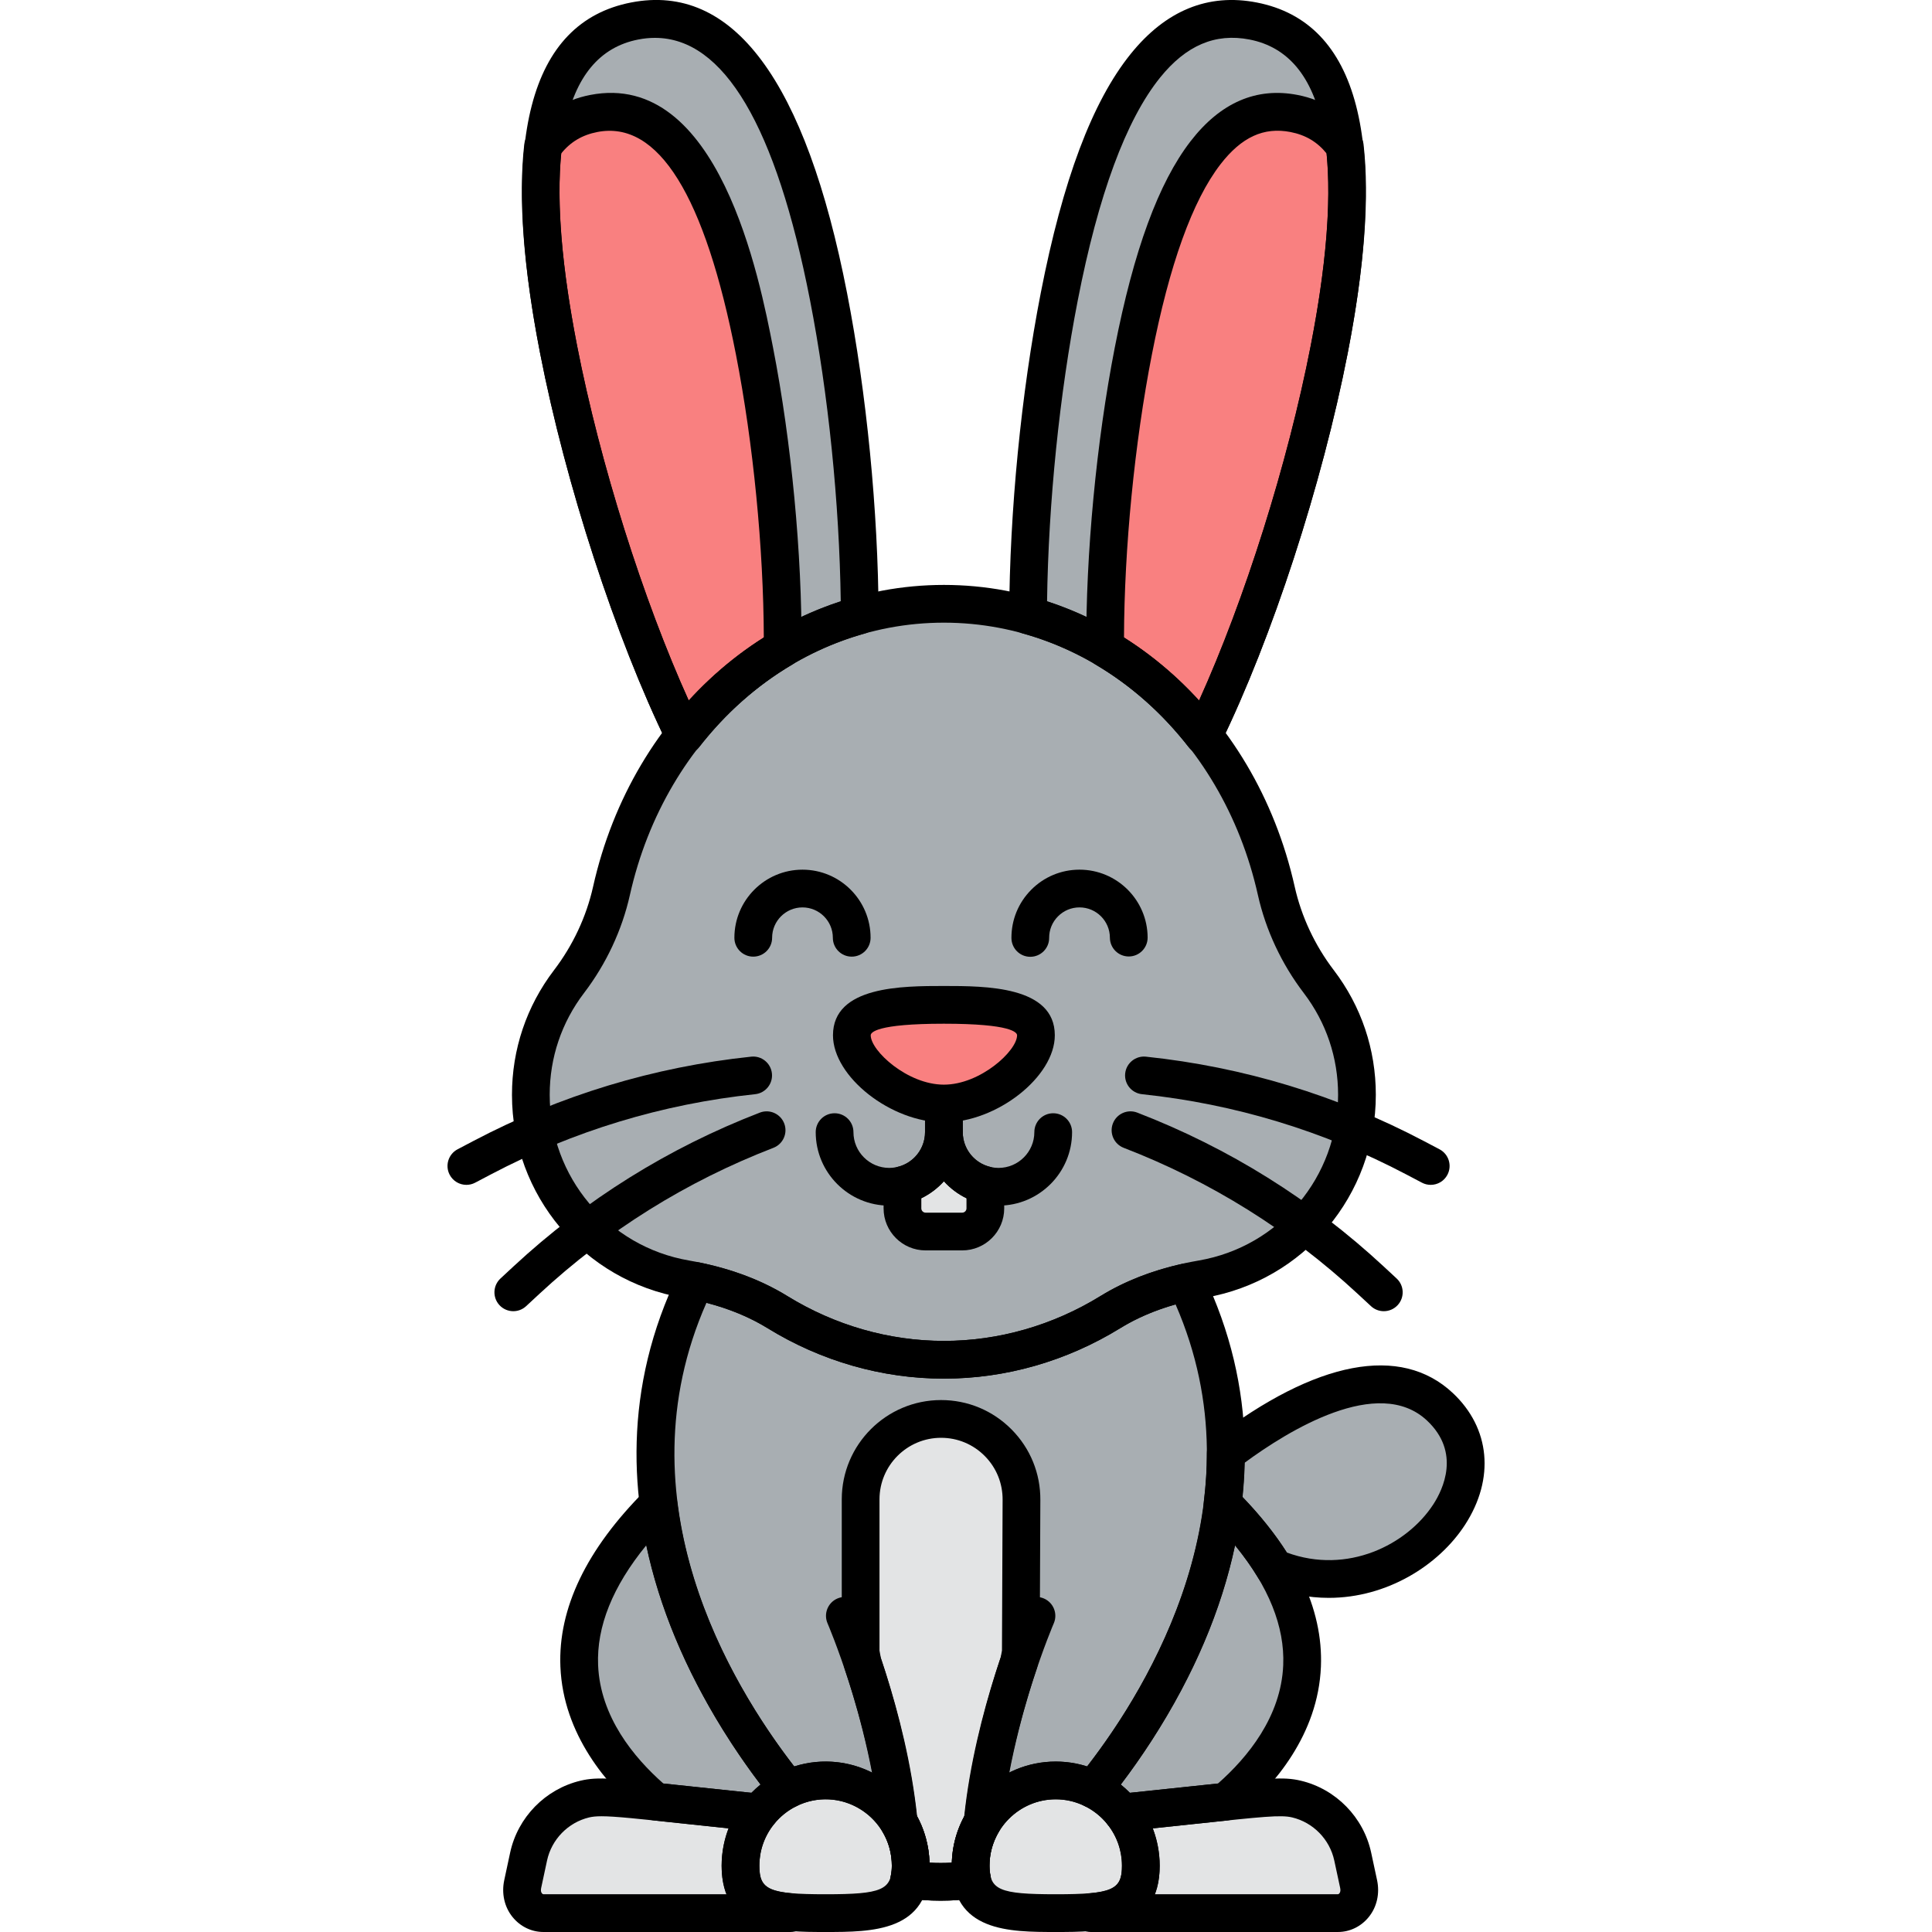
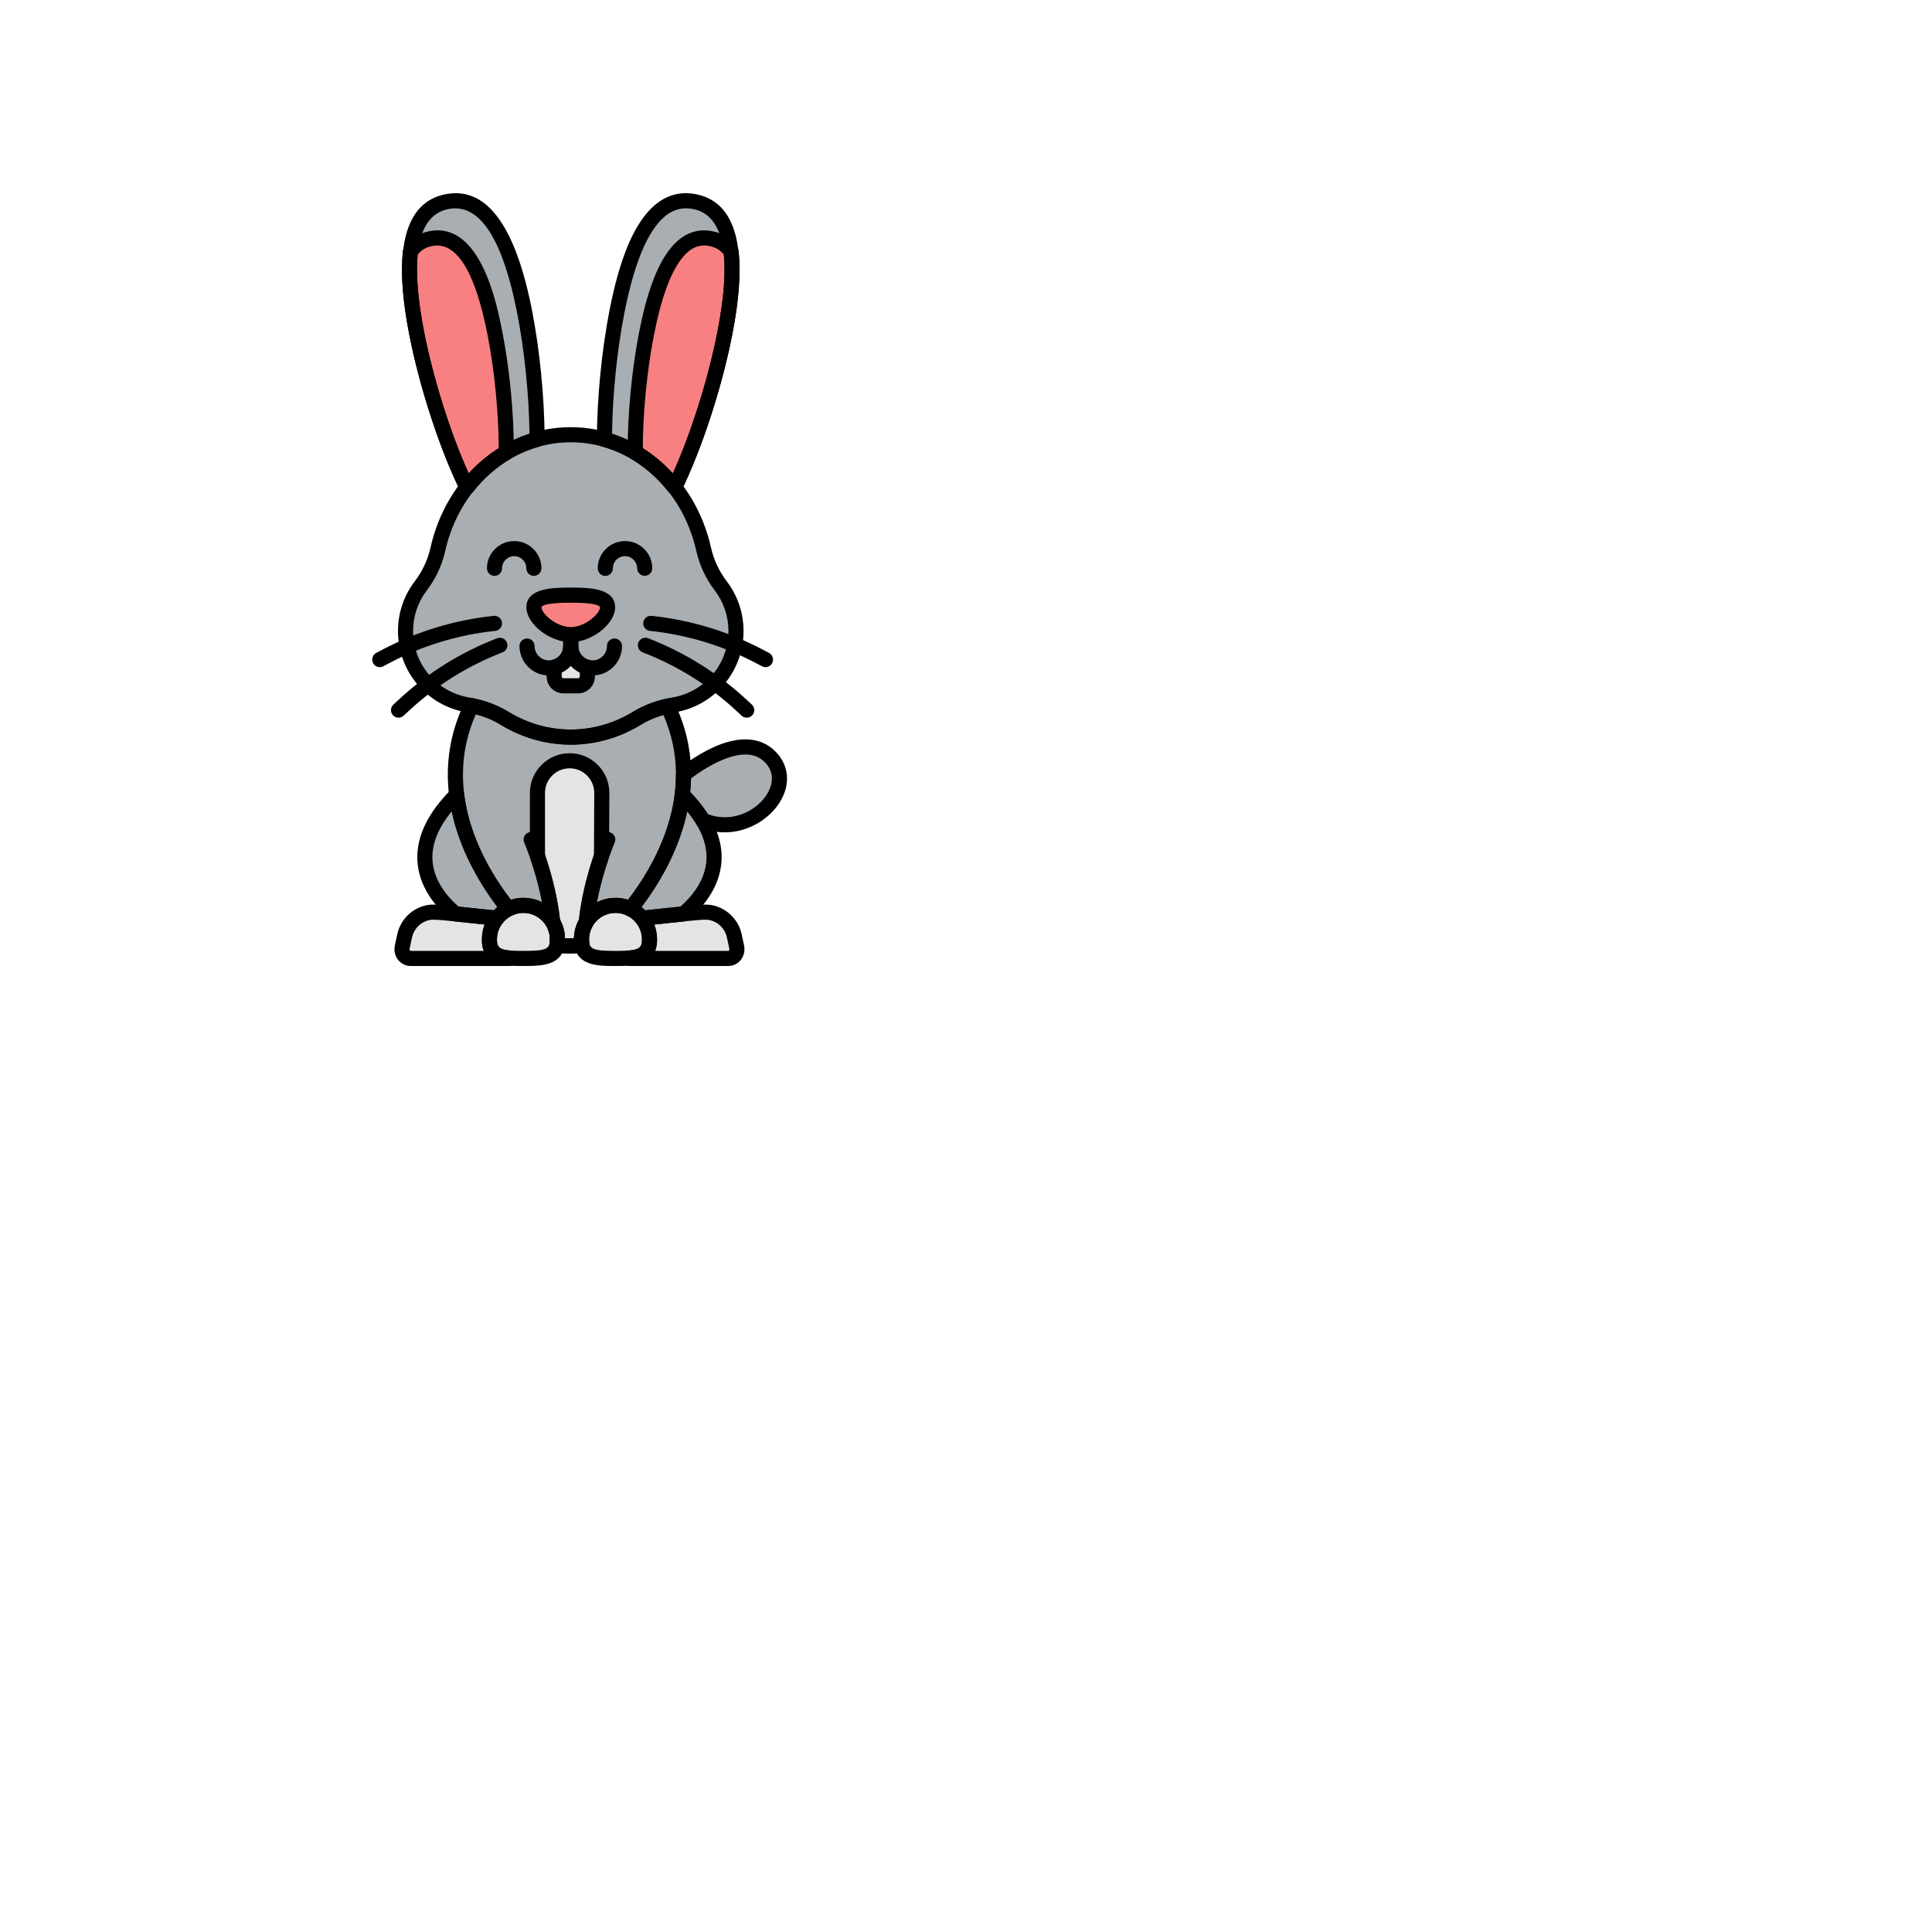
- <svg xmlns="http://www.w3.org/2000/svg" enable-background="new 0 0 256 256" height="512" viewBox="0 0 256 256" width="512">
+ <svg xmlns="http://www.w3.org/2000/svg" enable-background="new 0 0 512 512" height="100" viewBox="-64 -64 640 640" width="100">
  <path d="m159.473 97.452c6.794-13.922 13.284-33.871 16.656-51.159 6.036-30.944-.202-41.584-10.081-43.51-9.879-1.927-19.658 5.588-25.693 36.533-2.594 13.299-4.073 28.759-4.133 42.222 9.19 2.564 17.259 8.223 23.251 15.914z" fill="#a8aeb2" />
  <path d="m90.67 97.452c5.992-7.692 14.061-13.35 23.251-15.915-.06-13.463-1.539-28.923-4.133-42.222-6.036-30.944-15.815-38.459-25.694-36.532s-16.117 12.566-10.081 43.51c3.372 17.289 9.863 37.238 16.657 51.159z" fill="#a8aeb2" />
  <path d="m174.741 130.061c-2.709-3.551-4.648-7.655-5.622-12.014-4.885-21.843-22.748-38.041-44.047-38.041s-39.162 16.198-44.047 38.041c-.975 4.359-2.914 8.462-5.622 12.014-3.176 4.164-5.063 9.363-5.063 15.005 0 12.264 8.902 22.416 20.534 24.421 4.279.738 8.443 2.095 12.14 4.372 6.53 4.022 14.05 6.318 22.059 6.318s15.529-2.296 22.059-6.318c3.698-2.278 7.862-3.634 12.141-4.372 11.629-2.006 20.533-12.155 20.533-24.421-.002-5.642-1.889-10.841-5.065-15.005z" fill="#a8aeb2" />
  <path d="m151.165 247.219c0 6.242-5.048 6.279-11.275 6.279s-11.275-.037-11.275-6.279 5.048-11.303 11.275-11.303 11.275 5.061 11.275 11.303z" fill="#e3e4e5" />
  <path d="m120.671 247.219c0 6.242-5.048 6.279-11.275 6.279s-11.275-.037-11.275-6.279 5.048-11.303 11.275-11.303c6.227.001 11.275 5.061 11.275 11.303z" fill="#e3e4e5" />
  <g fill="#a8aeb2">
    <path d="m147.13 173.859c-6.53 4.022-14.05 6.318-22.059 6.318s-15.529-2.296-22.059-6.318c-3.315-2.042-7.006-3.34-10.819-4.119-14.305 29.361 3.685 56.765 12.243 67.34 7.495-3.691 16.235 1.796 16.235 10.139 0 .686-.071 1.286-.188 1.831 2.642.391 5.514.415 8.319 0-.117-.545-.188-1.144-.188-1.831 0-6.242 5.048-11.303 11.275-11.303 1.782 0 3.461.426 4.959 1.164 8.541-10.554 26.477-37.874 12.323-67.171-3.535.794-6.951 2.047-10.041 3.95z" />
    <path d="m148.701 240.179c0-.001 0-.001 0 0 6.168-.639 10.542-1.12 13.73-1.452 7.708-6.525 18.459-20.61-.391-39.446-1.468 11.871-6.57 22.263-11.407 29.788-.004.006-.008.013-.012.019-1.782 2.77-3.739 5.48-5.772 7.992 1.502.74 2.818 1.799 3.852 3.099z" />
    <path d="m86.854 238.727c3.188.332 7.562.813 13.731 1.451v.001c1.035-1.299 2.35-2.358 3.852-3.098-2.227-2.753-4.443-5.837-6.497-9.139-.004-.006-.007-.011-.011-.017-4.613-7.418-9.289-17.363-10.683-28.643-18.851 18.835-8.1 32.92-.392 39.445z" />
    <path d="m190.783 186.396c-7.701-7.204-20.529.185-28.363 6.176.002 2.274-.154 4.5-.424 6.681l.044.029c2.942 2.939 5.162 5.763 6.786 8.46 16.047 6.741 32.723-11.276 21.957-21.346z" />
  </g>
  <path d="m180.025 249.649-.78-3.638c-.821-3.827-3.77-6.747-7.448-7.625-2.434-.581-5.366-.041-23.096 1.792 1.539 1.932 2.464 4.377 2.464 7.042 0 4.569-2.71 5.809-6.601 6.148l-.041.131h32.766c1.642-.001 3.215-1.618 2.736-3.85z" fill="#e3e4e5" />
  <path d="m98.12 247.219c0-2.665.926-5.109 2.464-7.042-17.73-1.833-20.661-2.374-23.096-1.792-3.678.878-6.628 3.798-7.448 7.625l-.78 3.638c-.479 2.232 1.094 3.85 2.737 3.85h32.766l-.041-.131c-3.892-.339-6.602-1.579-6.602-6.148z" fill="#e3e4e5" />
  <path d="m124.694 188.016c-5.886 0-10.657 4.771-10.657 10.657v20.267s.097.521.266 1.44c1.73 5.103 3.917 13.081 4.739 20.982 1.025 1.68 1.63 3.668 1.63 5.857 0 .686-.071 1.286-.188 1.831 2.642.391 5.514.415 8.319 0-.117-.545-.188-1.144-.188-1.831 0-2.139.597-4.136 1.63-5.839.828-7.957 3.04-16.004 4.775-21.107.157-.855.246-1.334.246-1.334l.085-20.175c.051-5.921-4.735-10.748-10.657-10.748z" fill="#e3e4e5" />
  <path d="m137.269 137.182c0 3.745-6.253 9.04-12.197 9.04s-12.197-5.296-12.197-9.04c0-3.745 6.253-4.033 12.197-4.033 5.943-.001 12.197.288 12.197 4.033z" fill="#f98080" />
  <path d="m125.071 150.012c0 3.395-2.339 6.237-5.492 7.02v3.088c0 1.685 1.379 3.064 3.064 3.064h4.856c1.685 0 3.064-1.379 3.064-3.064v-3.088c-3.152-.784-5.492-3.625-5.492-7.02z" fill="#e3e4e5" />
  <path d="m159.473 97.452c6.794-13.922 13.284-33.871 16.656-51.159 2.269-11.633 2.803-20.394 2.061-26.904-1.74-2.496-4.061-3.833-6.715-4.351-8.069-1.574-16.13 4.945-21.313 31.519-2.432 12.468-3.795 27.131-3.726 39.35 4.973 2.937 9.39 6.863 13.037 11.545z" fill="#f98080" />
  <path d="m90.669 97.452c3.648-4.682 8.065-8.609 13.037-11.545.069-12.219-1.294-26.882-3.726-39.35-5.183-26.573-13.244-33.092-21.313-31.519-2.654.518-4.975 1.855-6.715 4.351-.741 6.509-.208 15.271 2.061 26.904 3.372 17.289 9.863 37.238 16.656 51.159z" fill="#f98080" />
  <path d="m132.313 159.754c-5.372 0-9.742-4.37-9.742-9.742v-3.193c0-1.381 1.119-2.5 2.5-2.5s2.5 1.119 2.5 2.5v3.193c0 2.615 2.127 4.742 4.742 4.742s4.743-2.127 4.743-4.742c0-1.381 1.119-2.5 2.5-2.5s2.5 1.119 2.5 2.5c.001 5.372-4.37 9.742-9.743 9.742z" />
  <path d="m117.829 159.754c-5.372 0-9.743-4.37-9.743-9.742 0-1.381 1.119-2.5 2.5-2.5s2.5 1.119 2.5 2.5c0 2.615 2.127 4.742 4.743 4.742 2.615 0 4.742-2.127 4.742-4.742v-3.193c0-1.381 1.119-2.5 2.5-2.5s2.5 1.119 2.5 2.5v3.193c0 5.372-4.37 9.742-9.742 9.742z" />
  <path d="m125.071 182.677c-8.184 0-16.265-2.313-23.37-6.689-3.137-1.932-6.923-3.29-11.254-4.037-13.1-2.259-22.608-13.566-22.608-26.886 0-6.025 1.928-11.738 5.575-16.521 2.5-3.277 4.288-7.096 5.17-11.043 5.267-23.549 24.382-39.996 46.487-39.996s41.221 16.447 46.486 39.996c.883 3.946 2.671 7.765 5.171 11.043h.001c3.647 4.783 5.575 10.496 5.575 16.521 0 13.319-9.508 24.625-22.608 26.885-4.332.748-8.119 2.106-11.254 4.038-7.105 4.376-15.187 6.689-23.371 6.689zm0-100.171c-19.746 0-36.855 14.839-41.607 36.086-1.039 4.647-3.14 9.137-6.075 12.984-2.977 3.904-4.551 8.568-4.551 13.489 0 10.879 7.763 20.114 18.458 21.958 4.962.855 9.345 2.439 13.027 4.708 6.316 3.89 13.49 5.946 20.748 5.946s14.432-2.056 20.748-5.946c3.681-2.268 8.063-3.852 13.027-4.708 10.695-1.845 18.458-11.08 18.458-21.958 0-4.92-1.574-9.584-4.552-13.489h.001c-2.936-3.848-5.037-8.338-6.075-12.984-4.751-21.247-21.861-36.086-41.607-36.086z" />
  <path d="m159.474 99.952c-.766 0-1.495-.352-1.972-.963-5.81-7.455-13.399-12.657-21.951-15.043-1.085-.303-1.833-1.293-1.828-2.419.062-13.831 1.585-29.39 4.179-42.689 2.926-14.998 6.822-25.361 11.912-31.682 4.658-5.783 10.283-8.079 16.714-6.825 13.497 2.632 17.553 18.258 12.057 46.442-3.399 17.427-10.019 37.75-16.863 51.777-.379.775-1.13 1.3-1.987 1.39-.089.008-.175.012-.261.012zm-20.734-20.264c7.627 2.486 14.498 6.986 20.129 13.17 6.07-13.418 11.758-31.411 14.807-47.042 4.862-24.928 2.135-38.581-8.105-40.578-4.536-.883-8.412.771-11.862 5.054-4.505 5.594-8.172 15.52-10.898 29.503-2.422 12.411-3.889 26.839-4.071 39.893z" />
  <path d="m90.67 99.952c-.086 0-.173-.004-.26-.014-.858-.089-1.609-.615-1.987-1.39-6.845-14.026-13.464-34.35-16.863-51.777-5.498-28.184-1.441-43.809 12.056-46.441 13.5-2.634 23.128 10.323 28.625 38.507 2.594 13.299 4.117 28.859 4.179 42.689.005 1.126-.743 2.117-1.828 2.419-8.552 2.386-16.143 7.588-21.951 15.043-.476.612-1.205.964-1.971.964zm-3.885-94.935c-.724 0-1.46.073-2.212.22-10.241 1.998-12.968 15.65-8.106 40.578 3.049 15.631 8.737 33.624 14.807 47.042 5.631-6.183 12.502-10.684 20.13-13.169-.182-13.053-1.649-27.481-4.069-39.894-4.506-23.097-11.414-34.777-20.55-34.777z" />
  <path d="m139.89 255.999c-6.138 0-13.776 0-13.776-8.779 0-7.611 6.18-13.803 13.776-13.803s13.775 6.192 13.775 13.803c0 8.779-7.638 8.779-13.775 8.779zm0-17.582c-4.839 0-8.776 3.949-8.776 8.803 0 3.214 1.312 3.779 8.776 3.779 7.463 0 8.775-.565 8.775-3.779 0-4.855-3.936-8.803-8.775-8.803z" />
  <path d="m109.396 255.999c-6.137 0-13.775 0-13.775-8.779 0-7.611 6.18-13.803 13.775-13.803s13.775 6.192 13.775 13.803c0 8.779-7.638 8.779-13.775 8.779zm0-17.582c-4.839 0-8.775 3.949-8.775 8.803 0 3.214 1.312 3.779 8.775 3.779s8.775-.565 8.775-3.779c0-4.855-3.936-8.803-8.775-8.803z" />
  <path d="m119.039 243.508c-1.265 0-2.35-.956-2.484-2.241-1.385-13.306-6.846-26.04-6.901-26.167-.548-1.267.034-2.739 1.3-3.288 1.268-.548 2.738.033 3.287 1.299.237.546 5.82 13.544 7.287 27.638.143 1.373-.854 2.603-2.228 2.745-.088.01-.175.014-.261.014z" />
  <path d="m130.246 243.508c-.087 0-.174-.004-.262-.014-1.374-.143-2.371-1.372-2.228-2.745 1.467-14.093 7.051-27.091 7.287-27.638.551-1.267 2.021-1.849 3.288-1.299 1.267.549 1.849 2.021 1.3 3.288-.055.127-5.517 12.86-6.902 26.167-.133 1.285-1.218 2.241-2.483 2.241z" />
  <path d="m124.644 251.851c-1.522 0-3.045-.109-4.526-.328-.684-.101-1.295-.48-1.688-1.048-.394-.568-.535-1.273-.39-1.949.089-.416.132-.843.132-1.307 0-3.063-1.552-5.857-4.152-7.475-2.583-1.608-5.752-1.765-8.478-.421-1.046.517-2.313.238-3.048-.67-8.756-10.82-27.506-39.302-12.547-70.007.5-1.026 1.632-1.584 2.748-1.354 4.391.897 8.303 2.391 11.629 4.44 6.316 3.89 13.49 5.946 20.748 5.946s14.433-2.056 20.748-5.946c3.111-1.917 6.746-3.35 10.806-4.261 1.132-.253 2.293.306 2.798 1.352 14.805 30.645-3.901 59.043-12.631 69.831-.734.907-2.001 1.187-3.048.67-1.221-.602-2.518-.906-3.854-.906-4.839 0-8.776 3.949-8.776 8.803 0 .463.044.891.133 1.307.145.675.004 1.381-.39 1.949-.395.568-1.005.947-1.688 1.048-1.482.217-3.004.326-4.526.326zm-1.478-5.04c.982.055 1.972.055 2.954 0 .216-7.423 6.31-13.395 13.77-13.395 1.423 0 2.814.218 4.157.648 8.289-10.712 23.125-35.101 11.723-61.222-2.729.772-5.188 1.827-7.327 3.145-7.105 4.376-15.188 6.689-23.371 6.689s-16.265-2.313-23.37-6.689c-2.344-1.443-5.06-2.569-8.095-3.355-11.576 26.201 3.314 50.685 11.633 61.434 3.808-1.221 7.951-.727 11.421 1.433 3.961 2.464 6.371 6.67 6.505 11.312zm23.965-72.952h.01z" />
  <path d="m148.699 242.678c-.756 0-1.477-.343-1.953-.941-.803-1.007-1.841-1.841-3.002-2.414-.682-.336-1.174-.963-1.337-1.706s.02-1.519.498-2.109c1.988-2.458 3.877-5.073 5.612-7.772.012-.018.023-.036.035-.053 4.24-6.612 9.546-16.896 11.006-28.708.117-.948.765-1.747 1.668-2.057.903-.312 1.903-.081 2.581.595 7.765 7.76 11.54 15.61 11.222 23.333-.371 8.985-6.177 15.721-10.982 19.789-.384.325-.856.526-1.356.578-1.244.13-2.669.282-4.312.458-2.565.274-5.66.604-9.422.994-.086.008-.172.013-.258.013zm-.192-6.212c.424.341.828.707 1.209 1.094 3.147-.328 5.8-.611 8.048-.852 1.348-.144 2.55-.272 3.627-.386 3.916-3.453 8.36-8.846 8.643-15.682.211-5.11-1.932-10.434-6.379-15.873-1.807 8.569-5.468 17.175-10.919 25.653-.007.012-.016.024-.023.037-1.325 2.059-2.734 4.071-4.206 6.009z" />
  <path d="m100.585 242.678c-.086 0-.172-.004-.258-.013-3.745-.388-6.829-.717-9.388-.991-1.656-.177-3.091-.33-4.344-.461-.5-.052-.973-.253-1.356-.578-4.805-4.068-10.611-10.803-10.983-19.788-.319-7.724 3.457-15.575 11.222-23.335.675-.674 1.676-.906 2.581-.595.903.311 1.55 1.109 1.667 2.057 1.129 9.13 4.603 18.426 10.326 27.629 1.937 3.113 4.062 6.103 6.329 8.904.478.591.661 1.367.498 2.109-.164.742-.655 1.37-1.337 1.706-1.163.573-2.201 1.407-3.001 2.413-.478.599-1.2.943-1.956.943zm-12.69-6.356c1.052.111 2.224.236 3.534.376 2.268.242 4.949.528 8.141.861.38-.387.785-.752 1.209-1.093-1.757-2.312-3.42-4.726-4.962-7.204-5.05-8.121-8.462-16.334-10.186-24.496-4.447 5.439-6.591 10.765-6.379 15.875.282 6.836 4.727 12.229 8.643 15.681z" />
  <path d="m176.066 211.725c-2.67 0-5.44-.515-8.209-1.678-.488-.205-.899-.561-1.173-1.015-1.57-2.608-3.714-5.28-6.37-7.94-.578-.546-.897-1.351-.8-2.146.274-2.219.407-4.303.405-6.372-.001-.779.362-1.514.981-1.988 13.488-10.315 24.707-12.455 31.59-6.016 4.975 4.654 5.603 11.347 1.637 17.468-3.492 5.39-10.353 9.687-18.061 9.687zm-5.55-6.004c8.012 2.948 15.921-1.009 19.416-6.402 1.249-1.928 3.665-6.868-.856-11.098-6.455-6.038-18.404 1.363-24.169 5.61-.034 1.476-.13 2.966-.29 4.505 2.36 2.452 4.339 4.929 5.899 7.385z" />
  <path d="m177.288 255.999h-32.766c-.796 0-1.544-.379-2.015-1.02-.472-.641-.609-1.468-.371-2.228l.041-.131c.303-.967 1.159-1.655 2.169-1.743 3.666-.319 4.318-1.236 4.318-3.658 0-2.01-.664-3.907-1.92-5.484-.569-.715-.704-1.683-.35-2.525.354-.843 1.139-1.425 2.048-1.519 3.773-.39 6.876-.722 9.446-.996 10.061-1.075 12.153-1.298 14.487-.741 4.653 1.11 8.309 4.853 9.312 9.533l.781 3.637v.001c.38 1.773-.02 3.554-1.096 4.886-1.019 1.263-2.509 1.988-4.084 1.988zm-24.286-5h24.286c.028 0 .118-.033.197-.131.126-.156.159-.396.096-.694l-.781-3.638c-.602-2.809-2.794-5.053-5.584-5.719-1.499-.357-3.89-.102-12.795.85-1.659.177-3.54.378-5.679.603.604 1.573.923 3.253.923 4.95 0 1.512-.247 2.756-.663 3.779z" />
  <path d="m104.763 255.999h-32.766c-1.575 0-3.064-.725-4.085-1.987-1.077-1.332-1.476-3.113-1.096-4.886l.78-3.639c1.004-4.68 4.659-8.422 9.312-9.533 2.335-.557 4.429-.333 14.49.741 2.569.275 5.671.606 9.444.996.909.094 1.694.676 2.048 1.519.354.842.22 1.811-.35 2.525-1.256 1.577-1.92 3.473-1.92 5.484 0 2.421.652 3.338 4.318 3.658 1.009.088 1.865.776 2.168 1.743l.041.131c.238.759.1 1.586-.371 2.228-.469.641-1.217 1.02-2.013 1.02zm-25.057-15.336c-.706 0-1.208.052-1.636.154-2.791.666-4.983 2.911-5.585 5.718l-.78 3.638c-.064.298-.031.538.096.694.087.107.179.131.197.131h24.286c-.415-1.023-.663-2.266-.663-3.779 0-1.697.318-3.377.923-4.95-2.138-.225-4.018-.426-5.676-.603-6.359-.679-9.399-1.003-11.162-1.003z" />
  <path d="m136.52 126.781c-1.377 0-2.495-1.114-2.5-2.492-.008-2.411.924-4.68 2.622-6.39 1.699-1.71 3.962-2.656 6.373-2.664h.028c4.963 0 9.008 4.029 9.024 8.995.005 1.381-1.111 2.504-2.492 2.508-.002 0-.005 0-.008 0-1.377 0-2.495-1.114-2.5-2.492-.007-2.214-1.812-4.011-4.024-4.011-.004 0-.009 0-.013 0-1.075.003-2.084.425-2.842 1.188-.757.762-1.173 1.774-1.169 2.849.005 1.381-1.111 2.504-2.492 2.508-.002.001-.005.001-.007.001z" />
  <path d="m112.857 126.76c-1.381 0-2.5-1.119-2.5-2.5 0-2.219-1.805-4.024-4.024-4.024s-4.023 1.805-4.023 4.024c0 1.381-1.119 2.5-2.5 2.5s-2.5-1.119-2.5-2.5c0-4.976 4.048-9.024 9.023-9.024s9.024 4.048 9.024 9.024c0 1.381-1.119 2.5-2.5 2.5z" />
  <path d="m189.577 157c-.393 0-.791-.093-1.162-.288l-2.094-1.102c-10.936-5.756-22.712-9.33-35.004-10.624-1.373-.145-2.369-1.375-2.225-2.748.145-1.374 1.383-2.367 2.748-2.225 12.926 1.361 25.311 5.12 36.809 11.172l2.094 1.102c1.223.643 1.691 2.155 1.048 3.377-.447.851-1.315 1.336-2.214 1.336z" />
  <path d="m183.361 173.74c-.608 0-1.218-.221-1.699-.667l-1.734-1.609c-9.062-8.406-19.502-14.923-31.031-19.371-1.288-.497-1.929-1.944-1.432-3.232.496-1.288 1.942-1.932 3.232-1.433 12.123 4.678 23.102 11.531 32.631 20.37l1.734 1.609c1.013.939 1.071 2.521.133 3.533-.493.531-1.162.8-1.834.8z" />
  <path d="m61.799 157c-.898 0-1.767-.486-2.214-1.336-.643-1.222-.174-2.734 1.048-3.377l2.094-1.102c11.5-6.052 23.884-9.811 36.809-11.172 1.372-.149 2.604.851 2.748 2.225.145 1.373-.852 2.604-2.225 2.748-12.292 1.294-24.068 4.868-35.003 10.624l-2.094 1.102c-.372.196-.771.288-1.163.288z" />
  <path d="m68.015 173.74c-.671 0-1.341-.269-1.833-.8-.939-1.012-.879-2.594.133-3.533l1.734-1.609c9.528-8.838 20.507-15.692 32.631-20.37 1.288-.498 2.735.145 3.232 1.433s-.145 2.735-1.433 3.232c-11.529 4.448-21.97 10.966-31.031 19.371l-1.734 1.609c-.481.446-1.091.667-1.699.667z" />
  <path d="m124.644 251.851c-1.522 0-3.045-.109-4.526-.328-.684-.101-1.295-.48-1.688-1.048-.394-.568-.535-1.273-.39-1.949.089-.416.132-.843.132-1.307 0-1.648-.425-3.18-1.264-4.555-.193-.317-.314-.674-.352-1.043-.924-8.874-3.539-17.249-4.621-20.438-.039-.115-.069-.233-.091-.353l-.264-1.432c-.028-.151-.042-.305-.042-.459v-20.267c0-7.255 5.902-13.157 13.157-13.157 3.536 0 6.854 1.383 9.343 3.894s3.844 5.841 3.813 9.377l-.086 20.164c-.001.149-.015.298-.042.445l-.245 1.331c-.022.12-.053.238-.092.353-1.09 3.203-3.725 11.62-4.656 20.561-.038.367-.157.721-.349 1.037-.829 1.368-1.268 2.939-1.268 4.543 0 .463.044.891.133 1.307.145.675.004 1.381-.39 1.949-.395.568-1.005.947-1.688 1.048-1.48.218-3.002.327-4.524.327zm-1.478-5.04c.982.055 1.973.055 2.954 0 .065-2.182.646-4.314 1.694-6.222 1.013-9.086 3.624-17.526 4.779-20.946l.173-.937.085-19.951c.019-2.203-.821-4.268-2.364-5.825s-3.601-2.414-5.792-2.414c-4.498 0-8.157 3.659-8.157 8.157v20.038l.191 1.039c1.146 3.403 3.738 11.799 4.742 20.818 1.049 1.902 1.631 4.041 1.695 6.243zm12.099-27.872h.01z" />
  <path d="m125.071 148.722c-7.005 0-14.697-6.04-14.697-11.541 0-6.533 9.2-6.533 14.697-6.533s14.697 0 14.697 6.533c.001 5.501-7.692 11.541-14.697 11.541zm0-13.074c-8.998 0-9.697 1.173-9.697 1.533 0 2.056 4.868 6.541 9.697 6.541s9.697-4.484 9.697-6.541c.001-.359-.699-1.533-9.697-1.533z" />
  <path d="m127.5 165.685h-4.856c-3.068 0-5.564-2.496-5.564-5.564v-3.088c0-1.148.782-2.149 1.896-2.426 2.117-.526 3.595-2.416 3.595-4.594 0-1.381 1.119-2.5 2.5-2.5s2.5 1.119 2.5 2.5c0 2.179 1.479 4.068 3.596 4.594 1.114.277 1.896 1.278 1.896 2.426v3.088c0 3.067-2.496 5.564-5.563 5.564zm-5.42-6.912v1.347c0 .306.258.564.564.564h4.856c.306 0 .564-.258.564-.564v-1.347c-1.148-.554-2.16-1.321-2.992-2.244-.833.924-1.844 1.69-2.992 2.244z" />
  <path d="m159.474 99.953c-.767 0-1.496-.352-1.973-.963-3.487-4.478-7.638-8.155-12.336-10.93-.757-.447-1.224-1.259-1.229-2.138-.07-12.477 1.34-27.372 3.772-39.843 2.521-12.919 5.808-21.871 10.05-27.364 3.962-5.131 8.739-7.197 14.195-6.129 3.487.68 6.275 2.488 8.288 5.375.237.34.386.734.434 1.147.808 7.096.104 16.404-2.092 27.665-3.399 17.427-10.019 37.751-16.863 51.777-.379.775-1.13 1.301-1.987 1.39-.087.008-.173.013-.259.013zm-10.539-15.448c3.642 2.303 6.969 5.101 9.935 8.354 6.07-13.418 11.758-31.411 14.807-47.043 2.029-10.403 2.735-18.971 2.102-25.482-1.216-1.52-2.785-2.451-4.78-2.84-3.544-.688-6.493.668-9.281 4.278-3.703 4.795-6.765 13.296-9.099 25.265-2.286 11.705-3.646 25.596-3.684 37.468z" />
  <path d="m90.67 99.953c-.086 0-.173-.004-.26-.014-.858-.089-1.609-.615-1.987-1.39-6.845-14.026-13.464-34.35-16.863-51.777-2.196-11.26-2.9-20.568-2.091-27.666.047-.412.196-.806.433-1.146 2.012-2.887 4.8-4.696 8.288-5.375 17.074-3.331 22.469 24.387 24.246 33.494 2.433 12.472 3.843 27.366 3.772 39.843-.005.879-.472 1.691-1.229 2.139-4.697 2.773-8.847 6.451-12.336 10.929-.478.611-1.207.963-1.973.963zm-16.304-79.62c-.634 6.512.072 15.08 2.101 25.482 3.049 15.632 8.737 33.625 14.808 47.044 2.966-3.254 6.292-6.052 9.934-8.354-.038-11.871-1.398-25.763-3.681-37.469-4.13-21.177-10.312-31.113-18.381-29.543-1.996.388-3.565 1.319-4.781 2.84z" />
</svg>
